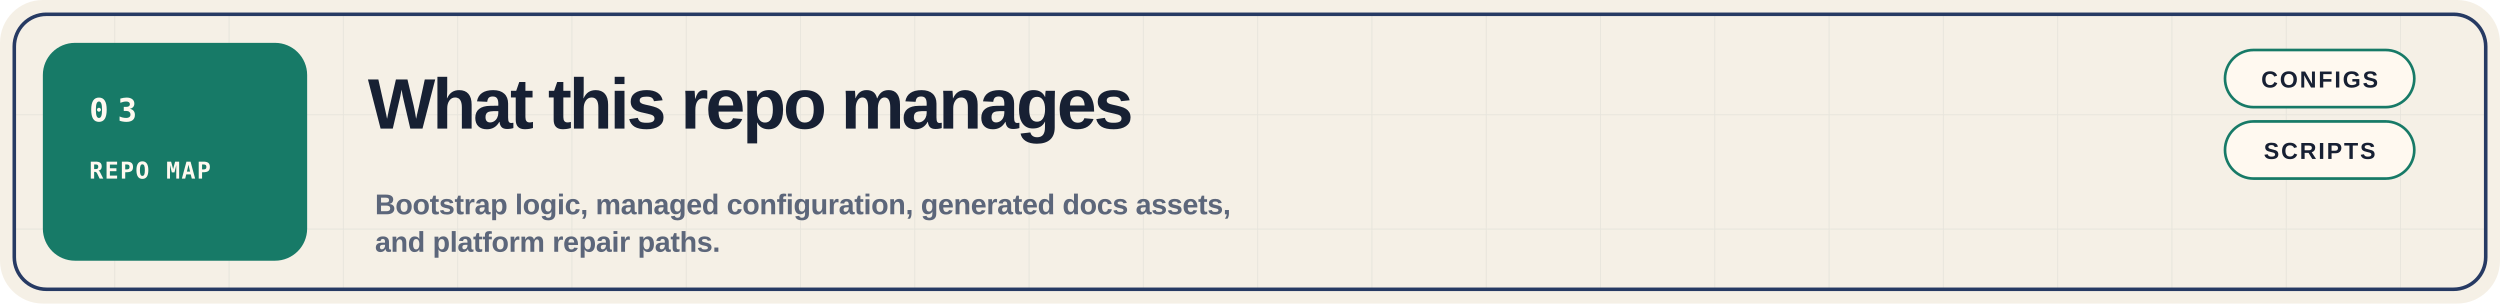
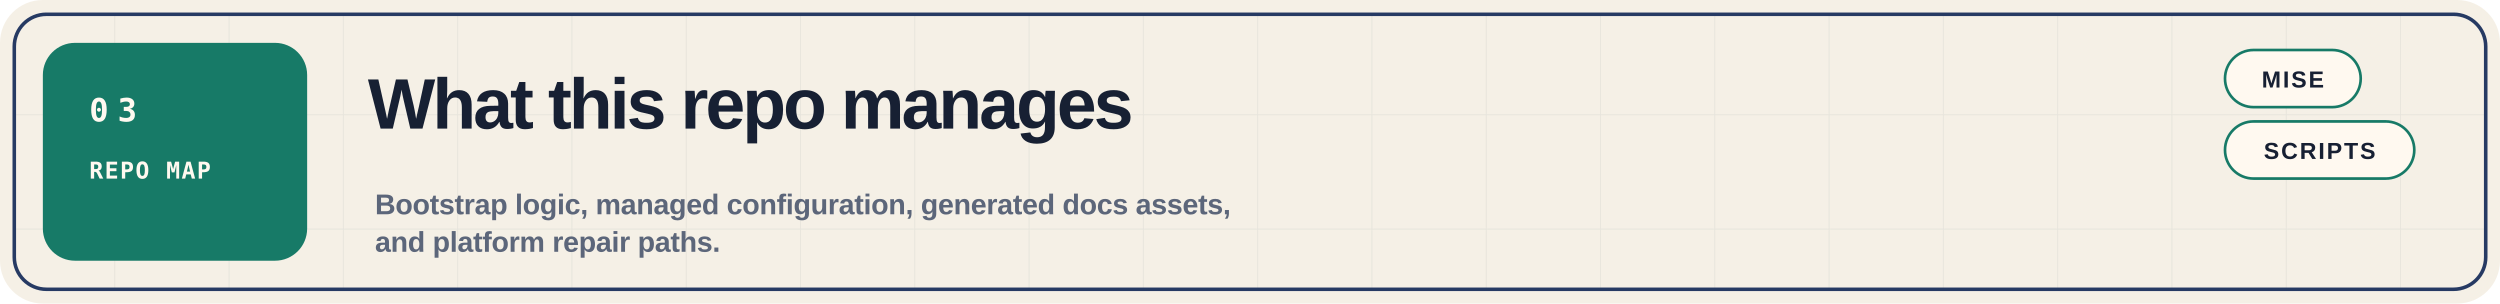
<svg xmlns="http://www.w3.org/2000/svg" width="1400" height="170" viewBox="0 0 1400 170" fill="none" role="img" aria-label="What this repo manages">
  <defs>
    <pattern id="grid-root-managed-surfaces-svg" width="64" height="64" patternUnits="userSpaceOnUse">
      <path d="M 64 0 L 0 0 0 64" fill="none" stroke="#263A63" stroke-opacity="0.07" stroke-width="1" />
    </pattern>
  </defs>
  <rect width="1400" height="170" rx="24" fill="#F5F0E6" />
  <rect x="8" y="8" width="1384" height="154" rx="18" fill="url(#grid-root-managed-surfaces-svg)" stroke="#263A63" stroke-width="2" />
  <rect x="24" y="24" width="148" height="122" rx="18" fill="#177A67" />
  <text x="50" y="68" fill="#FFF9F0" font-size="18" font-weight="700" letter-spacing="0.28em" font-family="IBM Plex Mono, SFMono-Regular, Menlo, Consolas, monospace">03</text>
  <text x="50" y="100" fill="#FFF9F0" font-size="13" font-weight="700" letter-spacing="0.06em" font-family="IBM Plex Mono, SFMono-Regular, Menlo, Consolas, monospace">REPO MAP</text>
  <text x="206" y="72" fill="#172033" font-size="40" font-weight="760" letter-spacing="-0.04em" font-family="IBM Plex Sans, Avenir Next, Segoe UI, Helvetica Neue, Arial, sans-serif">What this repo manages</text>
  <text x="210" y="120" fill="#5C667A" font-size="16" font-weight="600" letter-spacing="-0.01em" font-family="IBM Plex Sans, Avenir Next, Segoe UI, Helvetica Neue, Arial, sans-serif">Bootstrap logic, managed configuration, generated docs assets,</text>
  <text x="210" y="141" fill="#5C667A" font-size="16" font-weight="600" letter-spacing="-0.01em" font-family="IBM Plex Sans, Avenir Next, Segoe UI, Helvetica Neue, Arial, sans-serif">and platform repair paths.</text>
  <g transform="translate(1246,28)">
-     <rect width="106" height="32" rx="16" fill="#FFF9F0" stroke="#177A67" stroke-width="1.5" />
-     <text x="53.0" y="21" text-anchor="middle" fill="#172033" font-size="13" font-weight="700" letter-spacing="0.08em" font-family="IBM Plex Sans, Avenir Next, Segoe UI, Helvetica Neue, Arial, sans-serif">CONFIGS</text>
+     <rect width="76" height="32" rx="16" fill="#FFF9F0" stroke="#177A67" stroke-width="1.5" />
+     <text x="38.0" y="21" text-anchor="middle" fill="#172033" font-size="13" font-weight="700" letter-spacing="0.08em" font-family="IBM Plex Sans, Avenir Next, Segoe UI, Helvetica Neue, Arial, sans-serif">MISE</text>
  </g>
  <g transform="translate(1246,68)">
    <rect width="106" height="32" rx="16" fill="#FFF9F0" stroke="#177A67" stroke-width="1.5" />
    <text x="53.0" y="21" text-anchor="middle" fill="#172033" font-size="13" font-weight="700" letter-spacing="0.08em" font-family="IBM Plex Sans, Avenir Next, Segoe UI, Helvetica Neue, Arial, sans-serif">SCRIPTS</text>
  </g>
</svg>
